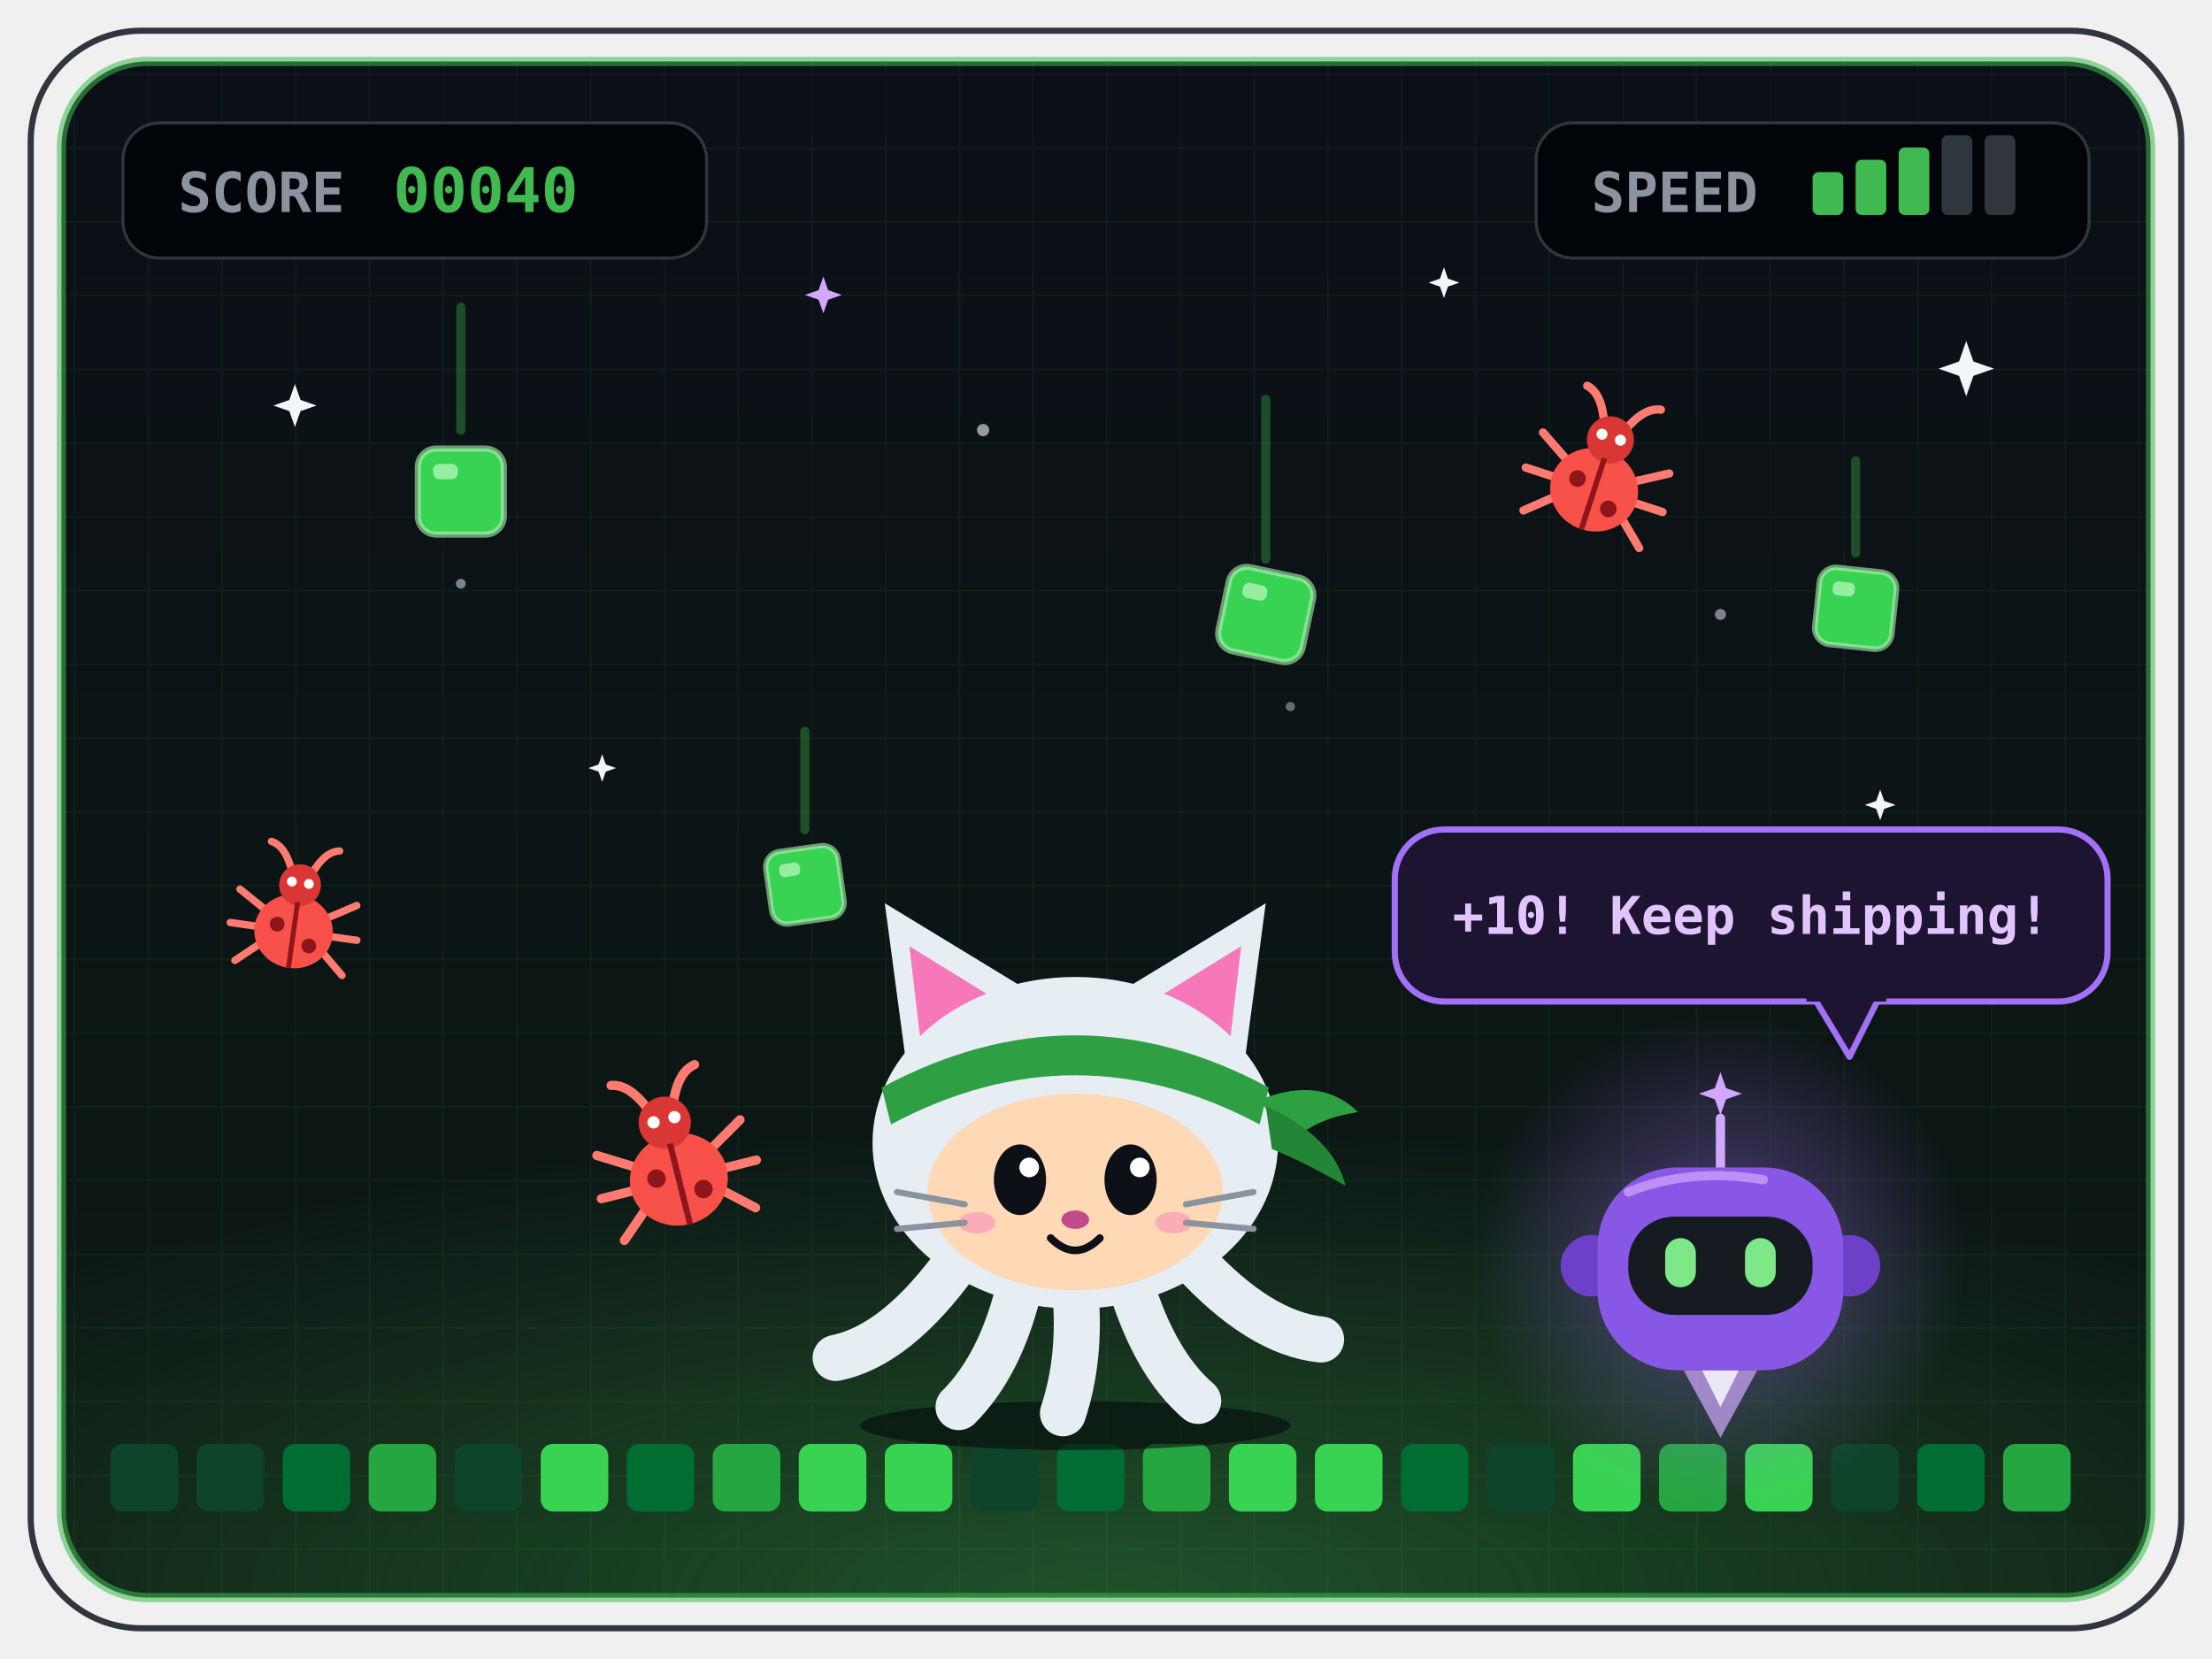
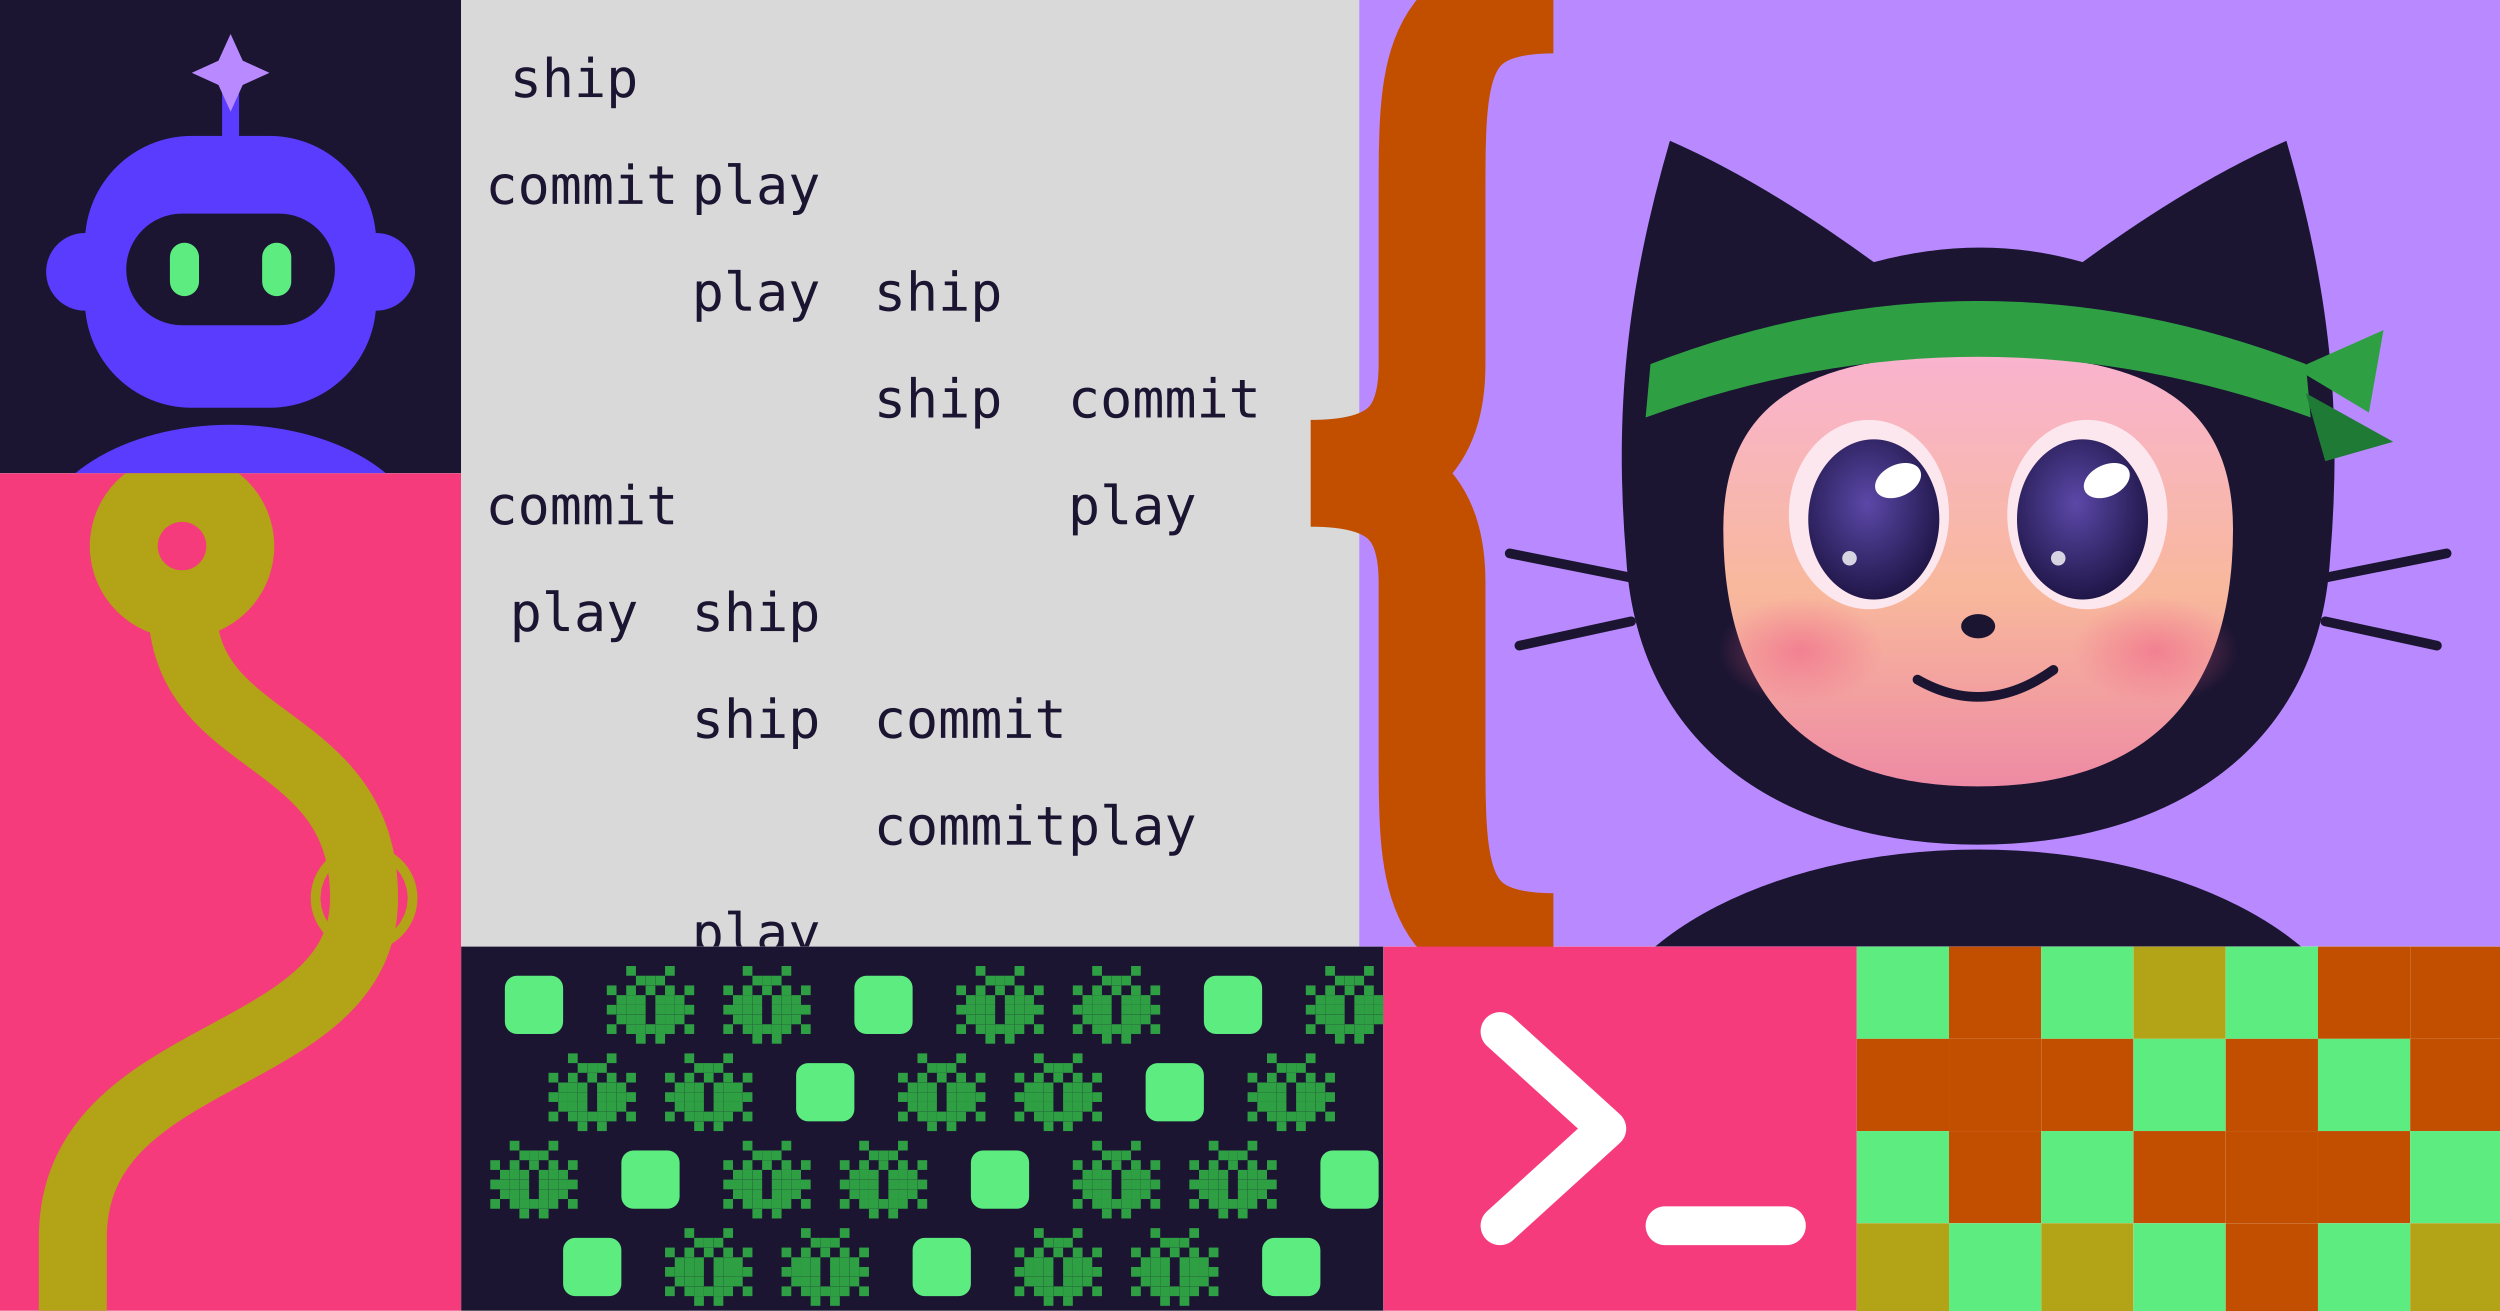
- <svg xmlns="http://www.w3.org/2000/svg" viewBox="0 0 720 540" role="img" aria-labelledby="title desc">
-   <style>
-     .bob { animation: bob 3.2s ease-in-out infinite; }
-     .hover { animation: hover 2.6s ease-in-out infinite; }
-     .twinkle { animation: twinkle 2.4s ease-in-out infinite; transform-box: fill-box; transform-origin: center; }
-     .twinkle.d2 { animation-delay: .8s; }
-     .twinkle.d3 { animation-delay: 1.6s; }
-     @keyframes bob { 0%, 100% { transform: translateY(0); } 50% { transform: translateY(-6px); } }
-     @keyframes hover { 0%, 100% { transform: translateY(0); } 50% { transform: translateY(-9px); } }
-     @keyframes twinkle { 0%, 100% { opacity: .35; transform: scale(.8); } 50% { opacity: 1; transform: scale(1.1); } }
-     @media (prefers-reduced-motion: reduce) { .bob, .hover, .twinkle { animation: none; } }
-   </style>
+ <svg xmlns="http://www.w3.org/2000/svg" viewBox="0 0 1030 540" role="img" aria-labelledby="title desc">
  <defs>
-     <linearGradient id="screen" x1="0" y1="0" x2="0" y2="1">
-       <stop offset="0" stop-color="#0b0f17" />
-       <stop offset="1" stop-color="#0d1a14" />
+     <linearGradient id="m-face" x1="0" y1="0" x2="0" y2="1">
+       <stop offset="0" stop-color="#f9b4cf" />
+       <stop offset=".55" stop-color="#f8b89c" />
+       <stop offset="1" stop-color="#ee8aa4" />
    </linearGradient>
-     <radialGradient id="floorGlow" cx="0.5" cy="1" r="0.7">
-       <stop offset="0" stop-color="#3fb950" stop-opacity=".35" />
-       <stop offset="1" stop-color="#3fb950" stop-opacity="0" />
+     <radialGradient id="m-blush">
+       <stop offset="0" stop-color="#ef5f86" stop-opacity=".55" />
+       <stop offset="1" stop-color="#ef5f86" stop-opacity="0" />
    </radialGradient>
-     <radialGradient id="aiGlow" cx="0.5" cy="0.5" r="0.5">
-       <stop offset="0" stop-color="#a371f7" stop-opacity=".45" />
-       <stop offset="1" stop-color="#a371f7" stop-opacity="0" />
+     <radialGradient id="m-iris" cx=".45" cy=".4" r=".65">
+       <stop offset="0" stop-color="#5b48a8" />
+       <stop offset="1" stop-color="#1b1240" />
    </radialGradient>
-     <pattern id="grid" width="24" height="24" patternUnits="userSpaceOnUse">
-       <path d="M24 0H0V24" fill="none" stroke="#3fb950" stroke-opacity=".08" stroke-width="1" />
-     </pattern>
-     <clipPath id="screenClip">
-       <rect x="20" y="20" width="680" height="500" rx="28" />
-     </clipPath>
-     <g id="commit">
-       <rect x="-14" y="-14" width="28" height="28" rx="6" fill="#39d353" />
-       <rect x="-14" y="-14" width="28" height="28" rx="6" fill="none" stroke="#aff5b4" stroke-opacity=".6" stroke-width="2" />
-       <rect x="-9" y="-9" width="8" height="5" rx="2" fill="#aff5b4" opacity=".8" />
+     <g id="pixbug" fill="#2ea043">
+       <rect x="8" y="0" width="4" height="4" />
+       <rect x="24" y="0" width="4" height="4" />
+       <rect x="12" y="4" width="4" height="4" />
+       <rect x="16" y="4" width="4" height="4" />
+       <rect x="20" y="4" width="4" height="4" />
+       <rect x="0" y="8" width="4" height="4" />
+       <rect x="8" y="8" width="4" height="4" />
+       <rect x="16" y="8" width="4" height="4" />
+       <rect x="24" y="8" width="4" height="4" />
+       <rect x="32" y="8" width="4" height="4" />
+       <rect x="4" y="12" width="4" height="4" />
+       <rect x="8" y="12" width="4" height="4" />
+       <rect x="12" y="12" width="4" height="4" />
+       <rect x="20" y="12" width="4" height="4" />
+       <rect x="24" y="12" width="4" height="4" />
+       <rect x="28" y="12" width="4" height="4" />
+       <rect x="0" y="16" width="4" height="4" />
+       <rect x="4" y="16" width="4" height="4" />
+       <rect x="8" y="16" width="4" height="4" />
+       <rect x="12" y="16" width="4" height="4" />
+       <rect x="20" y="16" width="4" height="4" />
+       <rect x="24" y="16" width="4" height="4" />
+       <rect x="28" y="16" width="4" height="4" />
+       <rect x="32" y="16" width="4" height="4" />
+       <rect x="4" y="20" width="4" height="4" />
+       <rect x="8" y="20" width="4" height="4" />
+       <rect x="12" y="20" width="4" height="4" />
+       <rect x="20" y="20" width="4" height="4" />
+       <rect x="24" y="20" width="4" height="4" />
+       <rect x="28" y="20" width="4" height="4" />
+       <rect x="0" y="24" width="4" height="4" />
+       <rect x="8" y="24" width="4" height="4" />
+       <rect x="12" y="24" width="4" height="4" />
+       <rect x="16" y="24" width="4" height="4" />
+       <rect x="20" y="24" width="4" height="4" />
+       <rect x="24" y="24" width="4" height="4" />
+       <rect x="32" y="24" width="4" height="4" />
+       <rect x="12" y="28" width="4" height="4" />
+       <rect x="20" y="28" width="4" height="4" />
    </g>
-     <g id="bug">
-       <g stroke="#ff7b72" stroke-width="3" stroke-linecap="round" fill="none">
-         <path d="M-14 -4 L-24 -10" />
-         <path d="M-15 4 L-26 4" />
-         <path d="M-13 11 L-22 19" />
-         <path d="M14 -4 L24 -10" />
-         <path d="M15 4 L26 4" />
-         <path d="M13 11 L22 19" />
-         <path d="M-4 -20 Q-8 -30 -14 -31" />
-         <path d="M4 -20 Q8 -30 14 -31" />
-       </g>
-       <ellipse cx="0" cy="4" rx="16" ry="15" fill="#f85149" />
-       <circle cx="0" cy="-15" r="8.5" fill="#da3633" />
-       <path d="M0 -8 V19" stroke="#8e1519" stroke-width="2" />
-       <circle cx="-7" cy="2" r="3" fill="#8e1519" />
-       <circle cx="7" cy="9" r="3" fill="#8e1519" />
-       <circle cx="-3.5" cy="-16" r="2" fill="#fff" />
-       <circle cx="3.5" cy="-16" r="2" fill="#fff" />
-     </g>
-     <path id="spark" d="M0 -10 L2.6 -2.6 L10 0 L2.6 2.6 L0 10 L-2.6 2.6 L-10 0 L-2.6 -2.6 Z" />
+     <clipPath id="clipC">
+       <rect x="190" y="0" width="370" height="390" />
+     </clipPath>
+     <clipPath id="clipD">
+       <rect x="560" y="0" width="470" height="390" />
+     </clipPath>
+     <clipPath id="clipB">
+       <rect x="0" y="195" width="190" height="345" />
+     </clipPath>
+     <clipPath id="clipE">
+       <rect x="190" y="390" width="380" height="150" />
+     </clipPath>
+     <clipPath id="clipA">
+       <rect x="0" y="0" width="190" height="195" />
+     </clipPath>
  </defs>
-   <rect x="20" y="20" width="680" height="500" rx="28" fill="url(#screen)" />
-   <g clip-path="url(#screenClip)">
-     <rect x="20" y="20" width="680" height="500" fill="url(#grid)" />
-     <rect x="20" y="300" width="680" height="220" fill="url(#floorGlow)" />
-     <g fill="#f0f6fc">
-       <use href="#spark" class="twinkle" transform="translate(96 132) scale(.7)" />
-       <use href="#spark" class="twinkle d2" transform="translate(640 120) scale(.9)" />
-       <use href="#spark" class="twinkle d3" transform="translate(470 92) scale(.5)" />
-       <use href="#spark" class="twinkle d2" transform="translate(196 250) scale(.45)" />
-       <use href="#spark" class="twinkle" transform="translate(612 262) scale(.5)" />
-       <circle cx="320" cy="140" r="2" opacity=".6" />
-       <circle cx="150" cy="190" r="1.6" opacity=".5" />
-       <circle cx="560" cy="200" r="1.8" opacity=".5" />
-       <circle cx="420" cy="230" r="1.5" opacity=".4" />
-     </g>
-     <use href="#spark" fill="#d2a8ff" class="twinkle d3" transform="translate(268 96) scale(.6)" />
-     <g stroke="#3fb950" stroke-linecap="round" stroke-opacity=".35" stroke-width="3">
-       <path d="M150 100 V140" />
-       <path d="M412 130 V182" />
-       <path d="M262 238 V270" />
-       <path d="M604 150 V180" />
-     </g>
-     <use href="#commit" transform="translate(150 160)" />
-     <use href="#commit" transform="translate(412 200) rotate(12)" />
-     <use href="#commit" transform="translate(262 288) rotate(-8) scale(.85)" />
-     <use href="#commit" transform="translate(604 198) rotate(6) scale(.9)" />
-     <use href="#bug" transform="translate(220 380) rotate(-14)" />
-     <use href="#bug" transform="translate(520 156) rotate(18) scale(.9)" />
-     <use href="#bug" transform="translate(96 300) rotate(8) scale(.8)" />
-     <g transform="translate(36 470)">
-       <g fill="#0e4429">
-         <rect x="0" y="0" width="22" height="22" rx="4" />
-         <rect x="28" y="0" width="22" height="22" rx="4" />
-         <rect x="112" y="0" width="22" height="22" rx="4" />
-         <rect x="280" y="0" width="22" height="22" rx="4" />
-         <rect x="448" y="0" width="22" height="22" rx="4" />
-         <rect x="560" y="0" width="22" height="22" rx="4" />
-       </g>
-       <g fill="#006d32">
-         <rect x="56" y="0" width="22" height="22" rx="4" />
-         <rect x="168" y="0" width="22" height="22" rx="4" />
-         <rect x="308" y="0" width="22" height="22" rx="4" />
-         <rect x="420" y="0" width="22" height="22" rx="4" />
-         <rect x="588" y="0" width="22" height="22" rx="4" />
-       </g>
-       <g fill="#26a641">
-         <rect x="84" y="0" width="22" height="22" rx="4" />
-         <rect x="196" y="0" width="22" height="22" rx="4" />
-         <rect x="336" y="0" width="22" height="22" rx="4" />
-         <rect x="504" y="0" width="22" height="22" rx="4" />
-         <rect x="616" y="0" width="22" height="22" rx="4" />
-       </g>
-       <g fill="#39d353">
-         <rect x="140" y="0" width="22" height="22" rx="4" />
-         <rect x="224" y="0" width="22" height="22" rx="4" />
-         <rect x="252" y="0" width="22" height="22" rx="4" />
-         <rect x="364" y="0" width="22" height="22" rx="4" />
-         <rect x="392" y="0" width="22" height="22" rx="4" />
-         <rect x="476" y="0" width="22" height="22" rx="4" />
-         <rect x="532" y="0" width="22" height="22" rx="4" />
-       </g>
-     </g>
-     <g transform="translate(350 380)">
-       <g class="bob">
-         <ellipse cx="0" cy="84" rx="70" ry="8" fill="#010409" opacity=".55" />
-         <g fill="none" stroke="#e6edf3" stroke-width="15" stroke-linecap="round">
-           <path d="M-38 30 Q-58 58 -78 62" />
-           <path d="M-18 38 Q-24 64 -38 78" />
-           <path d="M0 40 Q2 62 -4 80" />
-           <path d="M18 38 Q26 64 40 76" />
-           <path d="M38 30 Q60 54 80 56" />
+   <rect x="0" y="0" width="190" height="195" fill="#1b1532" />
+   <g clip-path="url(#clipA)">
+     <ellipse cx="95" cy="225" rx="80" ry="50" fill="#5a3cff" />
+     <line x1="95" y1="58" x2="95" y2="34" stroke="#5a3cff" stroke-width="7" stroke-linecap="round" />
+     <path d="M95 14 L100 25 L111 30 L100 35 L95 46 L90 35 L79 30 L90 25 Z" fill="#b98aff" />
+     <circle cx="35" cy="112" r="16" fill="#5a3cff" />
+     <circle cx="155" cy="112" r="16" fill="#5a3cff" />
+     <rect x="35" y="56" width="120" height="112" rx="44" fill="#5a3cff" />
+     <rect x="52" y="88" width="86" height="46" rx="23" fill="#1b1532" />
+     <rect x="70" y="100" width="12" height="22" rx="6" fill="#5cec7f" />
+     <rect x="108" y="100" width="12" height="22" rx="6" fill="#5cec7f" />
+   </g>
+   <rect x="0" y="195" width="190" height="345" fill="#f53b7c" />
+   <g clip-path="url(#clipB)" fill="none" stroke="#b3a316" stroke-width="28" stroke-linecap="round">
+     <circle cx="75" cy="225" r="24" />
+     <path d="M75 249 C75 310 150 300 150 370 C150 440 30 430 30 510 L30 560" />
+     <circle cx="150" cy="370" r="2" stroke-width="40" />
+   </g>
+   <rect x="190" y="0" width="370" height="390" fill="#d9d9d9" />
+   <g clip-path="url(#clipC)" font-family="ui-monospace, SFMono-Regular, Menlo, Consolas, monospace" font-size="22" fill="#1b1532">
+     <text x="210" y="40">ship</text>
+     <text x="200" y="84">commit</text>
+     <text x="285" y="84">play</text>
+     <text x="285" y="128">play</text>
+     <text x="360" y="128">ship</text>
+     <text x="360" y="172">ship</text>
+     <text x="440" y="172">commit</text>
+     <text x="200" y="216">commit</text>
+     <text x="440" y="216">play</text>
+     <text x="210" y="260">play</text>
+     <text x="285" y="260">ship</text>
+     <text x="285" y="304">ship</text>
+     <text x="360" y="304">commit</text>
+     <text x="360" y="348">commit</text>
+     <text x="440" y="348">play</text>
+     <text x="285" y="392">play</text>
+   </g>
+   <rect x="560" y="0" width="470" height="390" fill="#b98aff" />
+   <g clip-path="url(#clipD)">
+     <g transform="translate(20 0)">
+       <g id="m-mona">
+         <ellipse cx="795" cy="440" rx="160" ry="90" fill="#1b1532" />
+         <path d="M650 230 C645 170 650 120 668 58 C700 72 730 92 752 108 C782 100 810 100 838 108 C860 92 890 72 922 58 C940 120 945 170 940 230 C935 312 870 348 795 348 C720 348 655 312 650 230 Z" fill="#1b1532" />
+         <path d="M690 218 C690 162 730 146 795 146 C860 146 900 162 900 218 C900 292 860 324 795 324 C730 324 690 292 690 218 Z" fill="url(#m-face)" />
+         <ellipse cx="722" cy="268" rx="34" ry="22" fill="url(#m-blush)" />
+         <ellipse cx="868" cy="268" rx="34" ry="22" fill="url(#m-blush)" />
+         <path d="M660 150 Q795 98 930 150 L932 172 Q795 122 658 172 Z" fill="#2ea043" />
+         <path d="M926 152 L962 136 L956 170 Z" fill="#2ea043" />
+         <path d="M930 162 L966 182 L938 190 Z" fill="#1f7a35" />
+         <g>
+           <ellipse cx="750" cy="212" rx="33" ry="39" fill="#fde7ef" />
+           <ellipse cx="840" cy="212" rx="33" ry="39" fill="#fde7ef" />
+           <ellipse cx="752" cy="214" rx="27" ry="33" fill="url(#m-iris)" />
+           <ellipse cx="838" cy="214" rx="27" ry="33" fill="url(#m-iris)" />
+           <ellipse cx="762" cy="198" rx="10" ry="6.5" transform="rotate(-25 762 198)" fill="#ffffff" />
+           <ellipse cx="848" cy="198" rx="10" ry="6.5" transform="rotate(-25 848 198)" fill="#ffffff" />
+           <circle cx="742" cy="230" r="3" fill="#ffffff" opacity=".8" />
+           <circle cx="828" cy="230" r="3" fill="#ffffff" opacity=".8" />
        </g>
-         <path d="M-54 -26 L-62 -86 L-16 -58 Z" fill="#e6edf3" />
-         <path d="M54 -26 L62 -86 L16 -58 Z" fill="#e6edf3" />
-         <path d="M-50 -38 L-54 -72 L-28 -56 Z" fill="#f778ba" />
-         <path d="M50 -38 L54 -72 L28 -56 Z" fill="#f778ba" />
-         <ellipse cx="0" cy="-8" rx="66" ry="54" fill="#e6edf3" />
-         <path d="M-63 -26 Q0 -60 63 -26 L60 -14 Q0 -46 -60 -14 Z" fill="#2ea043" />
-         <path d="M60 -22 Q80 -30 92 -18 Q78 -16 70 -8 Z" fill="#2ea043" />
-         <path d="M62 -20 Q84 -10 88 6 Q74 -2 64 -6 Z" fill="#238636" />
-         <ellipse cx="0" cy="8" rx="48" ry="32" fill="#ffd8b5" />
-         <ellipse cx="-18" cy="4" rx="8.5" ry="11.5" fill="#0d1117" />
-         <ellipse cx="18" cy="4" rx="8.5" ry="11.5" fill="#0d1117" />
-         <circle cx="-15" cy="0" r="3.2" fill="#fff" />
-         <circle cx="21" cy="0" r="3.2" fill="#fff" />
-         <ellipse cx="0" cy="17" rx="4.5" ry="3" fill="#bf4b8a" />
-         <path d="M-8 23 Q0 31 8 23" fill="none" stroke="#0d1117" stroke-width="2.5" stroke-linecap="round" />
-         <ellipse cx="-32" cy="18" rx="6" ry="3.5" fill="#f778ba" opacity=".45" />
-         <ellipse cx="32" cy="18" rx="6" ry="3.5" fill="#f778ba" opacity=".45" />
-         <g stroke="#8b949e" stroke-width="2" stroke-linecap="round">
-           <path d="M-36 12 L-58 8" />
-           <path d="M-36 18 L-58 20" />
-           <path d="M36 12 L58 8" />
-           <path d="M36 18 L58 20" />
+         <ellipse cx="795" cy="258" rx="7" ry="5" fill="#1b1532" />
+         <path d="M770 280 Q798 296 826 276" fill="none" stroke="#1b1532" stroke-width="4" stroke-linecap="round" />
+         <g stroke="#1b1532" stroke-width="4" stroke-linecap="round">
+           <path d="M652 238 L602 228" />
+           <path d="M652 256 L606 266" />
+           <path d="M938 238 L988 228" />
+           <path d="M938 256 L984 266" />
        </g>
      </g>
    </g>
-     <g transform="translate(560 410)">
-       <circle cx="0" cy="0" r="80" fill="url(#aiGlow)" />
-       <g class="hover">
-         <path d="M-12 36 L0 58 L12 36 Z" fill="#d2a8ff" opacity=".7" />
-         <path d="M-6 36 L0 48 L6 36 Z" fill="#fff" opacity=".8" />
-         <line x1="0" y1="-30" x2="0" y2="-46" stroke="#d2a8ff" stroke-width="3" stroke-linecap="round" />
-         <use href="#spark" fill="#d2a8ff" transform="translate(0 -54) scale(.7)" />
-         <circle cx="-42" cy="2" r="10" fill="#6e40c9" />
-         <circle cx="42" cy="2" r="10" fill="#6e40c9" />
-         <rect x="-40" y="-30" width="80" height="66" rx="26" fill="#8957e5" />
-         <path d="M-30 -22 Q-10 -30 14 -26" fill="none" stroke="#d2a8ff" stroke-width="3" stroke-linecap="round" opacity=".7" />
-         <rect x="-30" y="-14" width="60" height="32" rx="15" fill="#161b22" />
-         <rect x="-18" y="-7" width="10" height="16" rx="5" fill="#7ee787" />
-         <rect x="8" y="-7" width="10" height="16" rx="5" fill="#7ee787" />
-       </g>
-     </g>
-     <g transform="translate(454 270)">
-       <rect x="0" y="0" width="232" height="56" rx="16" fill="#1c1430" stroke="#a371f7" stroke-width="2" />
-       <path d="M136 54 L148 74 L158 54 Z" fill="#1c1430" stroke="#a371f7" stroke-width="2" stroke-linejoin="round" />
-       <rect x="134" y="50" width="26" height="6" fill="#1c1430" />
-       <text x="116" y="34" text-anchor="middle" font-family="ui-monospace, SFMono-Regular, Menlo, Consolas, monospace" font-size="17" font-weight="700" fill="#e2c5ff">+10! Keep shipping!</text>
-     </g>
-     <g font-family="ui-monospace, SFMono-Regular, Menlo, Consolas, monospace" font-weight="700">
-       <rect x="40" y="40" width="190" height="44" rx="12" fill="#010409" stroke="#30363d" />
-       <text x="58" y="69" font-size="18" fill="#8b949e">SCORE</text>
-       <text x="128" y="69" font-size="20" fill="#3fb950">00040</text>
-       <rect x="500" y="40" width="180" height="44" rx="12" fill="#010409" stroke="#30363d" />
-       <text x="518" y="69" font-size="18" fill="#8b949e">SPEED</text>
-       <g fill="#3fb950">
-         <rect x="590" y="56" width="10" height="14" rx="2" />
-         <rect x="604" y="52" width="10" height="18" rx="2" />
-         <rect x="618" y="48" width="10" height="22" rx="2" />
-       </g>
-       <rect x="632" y="44" width="10" height="26" rx="2" fill="#30363d" />
-       <rect x="646" y="44" width="10" height="26" rx="2" fill="#30363d" />
-     </g>
-   </g>
-   <rect x="20" y="20" width="680" height="500" rx="28" fill="none" stroke="#3fb950" stroke-opacity=".55" stroke-width="3" />
-   <rect x="10" y="10" width="700" height="520" rx="36" fill="none" stroke="#30363d" stroke-width="2" />
+   </g>
+   <path d="M640 0 L640 0 C590 0 590 30 590 80 L590 150 C590 182 575 195 540 195 C575 195 590 208 590 240 L590 310 C590 360 590 390 640 390" fill="none" stroke="#c24e00" stroke-width="44" />
+   <rect x="190" y="390" width="380" height="150" fill="#1b1532" />
+   <g clip-path="url(#clipE)">
+     <rect x="208" y="402" width="24" height="24" rx="5" fill="#5cec7f" />
+     <use href="#pixbug" x="250" y="398" />
+     <use href="#pixbug" x="298" y="398" />
+     <rect x="352" y="402" width="24" height="24" rx="5" fill="#5cec7f" />
+     <use href="#pixbug" x="394" y="398" />
+     <use href="#pixbug" x="442" y="398" />
+     <rect x="496" y="402" width="24" height="24" rx="5" fill="#5cec7f" />
+     <use href="#pixbug" x="538" y="398" />
+     <use href="#pixbug" x="226" y="434" />
+     <use href="#pixbug" x="274" y="434" />
+     <rect x="328" y="438" width="24" height="24" rx="5" fill="#5cec7f" />
+     <use href="#pixbug" x="370" y="434" />
+     <use href="#pixbug" x="418" y="434" />
+     <rect x="472" y="438" width="24" height="24" rx="5" fill="#5cec7f" />
+     <use href="#pixbug" x="514" y="434" />
+     <use href="#pixbug" x="202" y="470" />
+     <rect x="256" y="474" width="24" height="24" rx="5" fill="#5cec7f" />
+     <use href="#pixbug" x="298" y="470" />
+     <use href="#pixbug" x="346" y="470" />
+     <rect x="400" y="474" width="24" height="24" rx="5" fill="#5cec7f" />
+     <use href="#pixbug" x="442" y="470" />
+     <use href="#pixbug" x="490" y="470" />
+     <rect x="544" y="474" width="24" height="24" rx="5" fill="#5cec7f" />
+     <rect x="232" y="510" width="24" height="24" rx="5" fill="#5cec7f" />
+     <use href="#pixbug" x="274" y="506" />
+     <use href="#pixbug" x="322" y="506" />
+     <rect x="376" y="510" width="24" height="24" rx="5" fill="#5cec7f" />
+     <use href="#pixbug" x="418" y="506" />
+     <use href="#pixbug" x="466" y="506" />
+     <rect x="520" y="510" width="24" height="24" rx="5" fill="#5cec7f" />
+   </g>
+   <rect x="570" y="390" width="195" height="150" fill="#f53b7c" />
+   <g fill="none" stroke="#ffffff" stroke-width="16" stroke-linecap="round" stroke-linejoin="round">
+     <path d="M618 425 L662 465 L618 505" />
+     <path d="M686 505 L736 505" />
+   </g>
+   <rect x="765" y="390" width="38" height="38" fill="#5cec7f" />
+   <rect x="803" y="390" width="38" height="38" fill="#c24e00" />
+   <rect x="841" y="390" width="38" height="38" fill="#5cec7f" />
+   <rect x="879" y="390" width="38" height="38" fill="#b3a316" />
+   <rect x="917" y="390" width="38" height="38" fill="#5cec7f" />
+   <rect x="955" y="390" width="38" height="38" fill="#c24e00" />
+   <rect x="993" y="390" width="38" height="38" fill="#c24e00" />
+   <rect x="765" y="428" width="38" height="38" fill="#c24e00" />
+   <rect x="803" y="428" width="38" height="38" fill="#c24e00" />
+   <rect x="841" y="428" width="38" height="38" fill="#c24e00" />
+   <rect x="879" y="428" width="38" height="38" fill="#5cec7f" />
+   <rect x="917" y="428" width="38" height="38" fill="#c24e00" />
+   <rect x="955" y="428" width="38" height="38" fill="#5cec7f" />
+   <rect x="993" y="428" width="38" height="38" fill="#c24e00" />
+   <rect x="765" y="466" width="38" height="38" fill="#5cec7f" />
+   <rect x="803" y="466" width="38" height="38" fill="#c24e00" />
+   <rect x="841" y="466" width="38" height="38" fill="#5cec7f" />
+   <rect x="879" y="466" width="38" height="38" fill="#c24e00" />
+   <rect x="917" y="466" width="38" height="38" fill="#c24e00" />
+   <rect x="955" y="466" width="38" height="38" fill="#c24e00" />
+   <rect x="993" y="466" width="38" height="38" fill="#5cec7f" />
+   <rect x="765" y="504" width="38" height="38" fill="#b3a316" />
+   <rect x="803" y="504" width="38" height="38" fill="#5cec7f" />
+   <rect x="841" y="504" width="38" height="38" fill="#b3a316" />
+   <rect x="879" y="504" width="38" height="38" fill="#5cec7f" />
+   <rect x="917" y="504" width="38" height="38" fill="#c24e00" />
+   <rect x="955" y="504" width="38" height="38" fill="#5cec7f" />
+   <rect x="993" y="504" width="38" height="38" fill="#b3a316" />
</svg>
